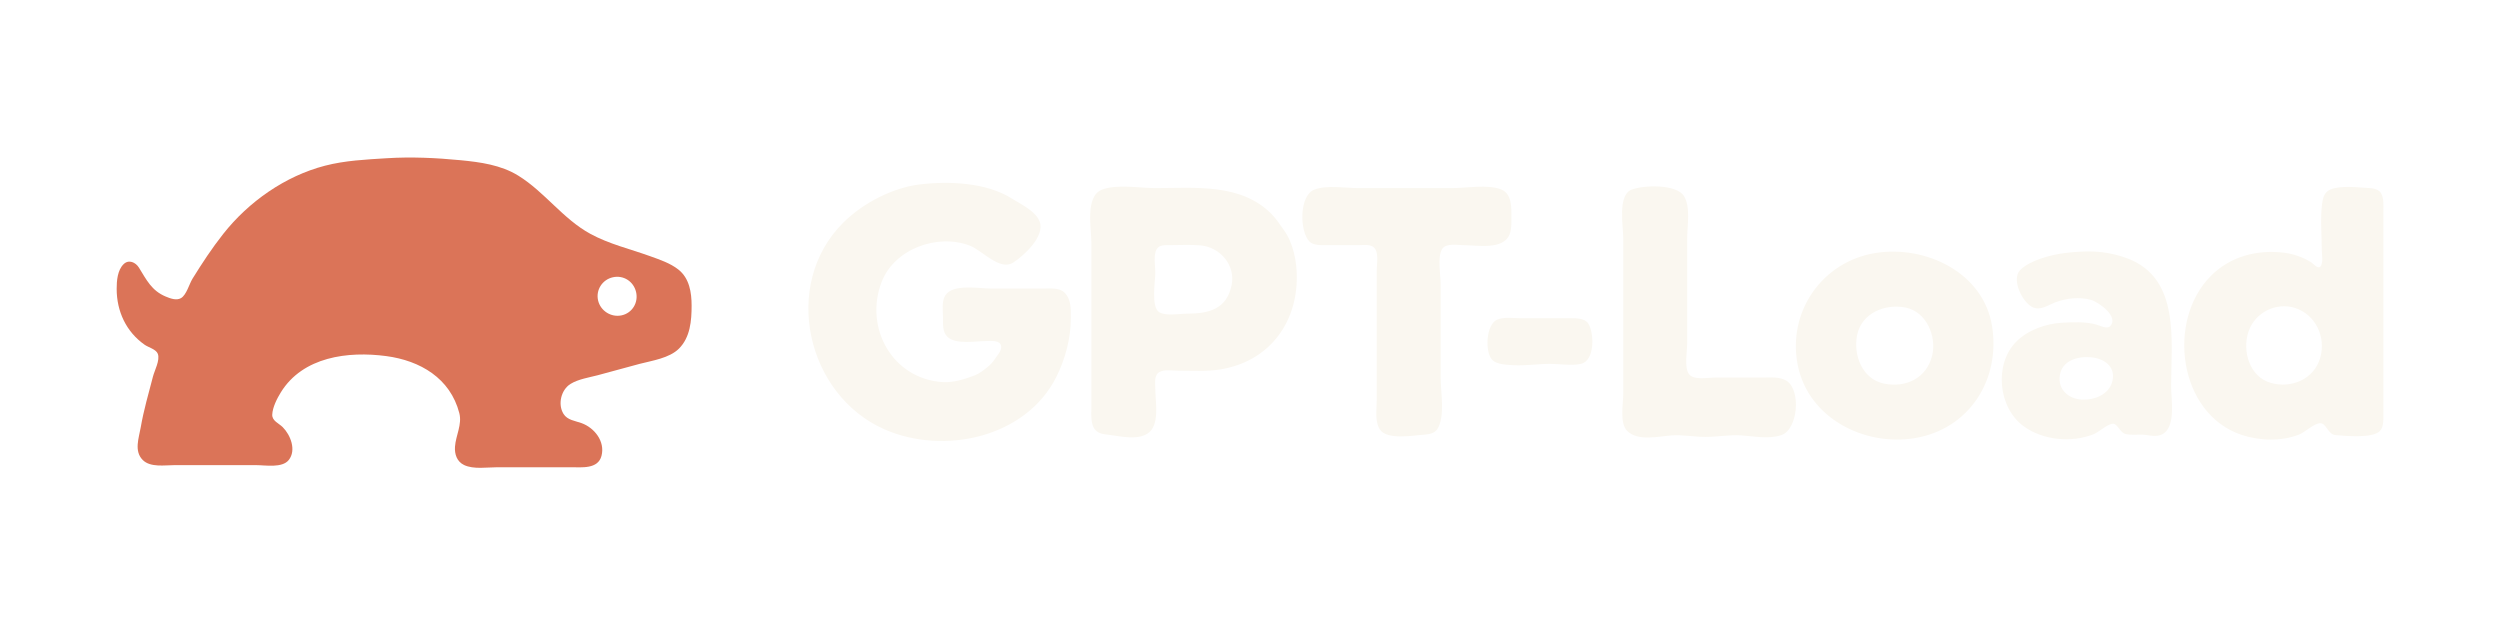
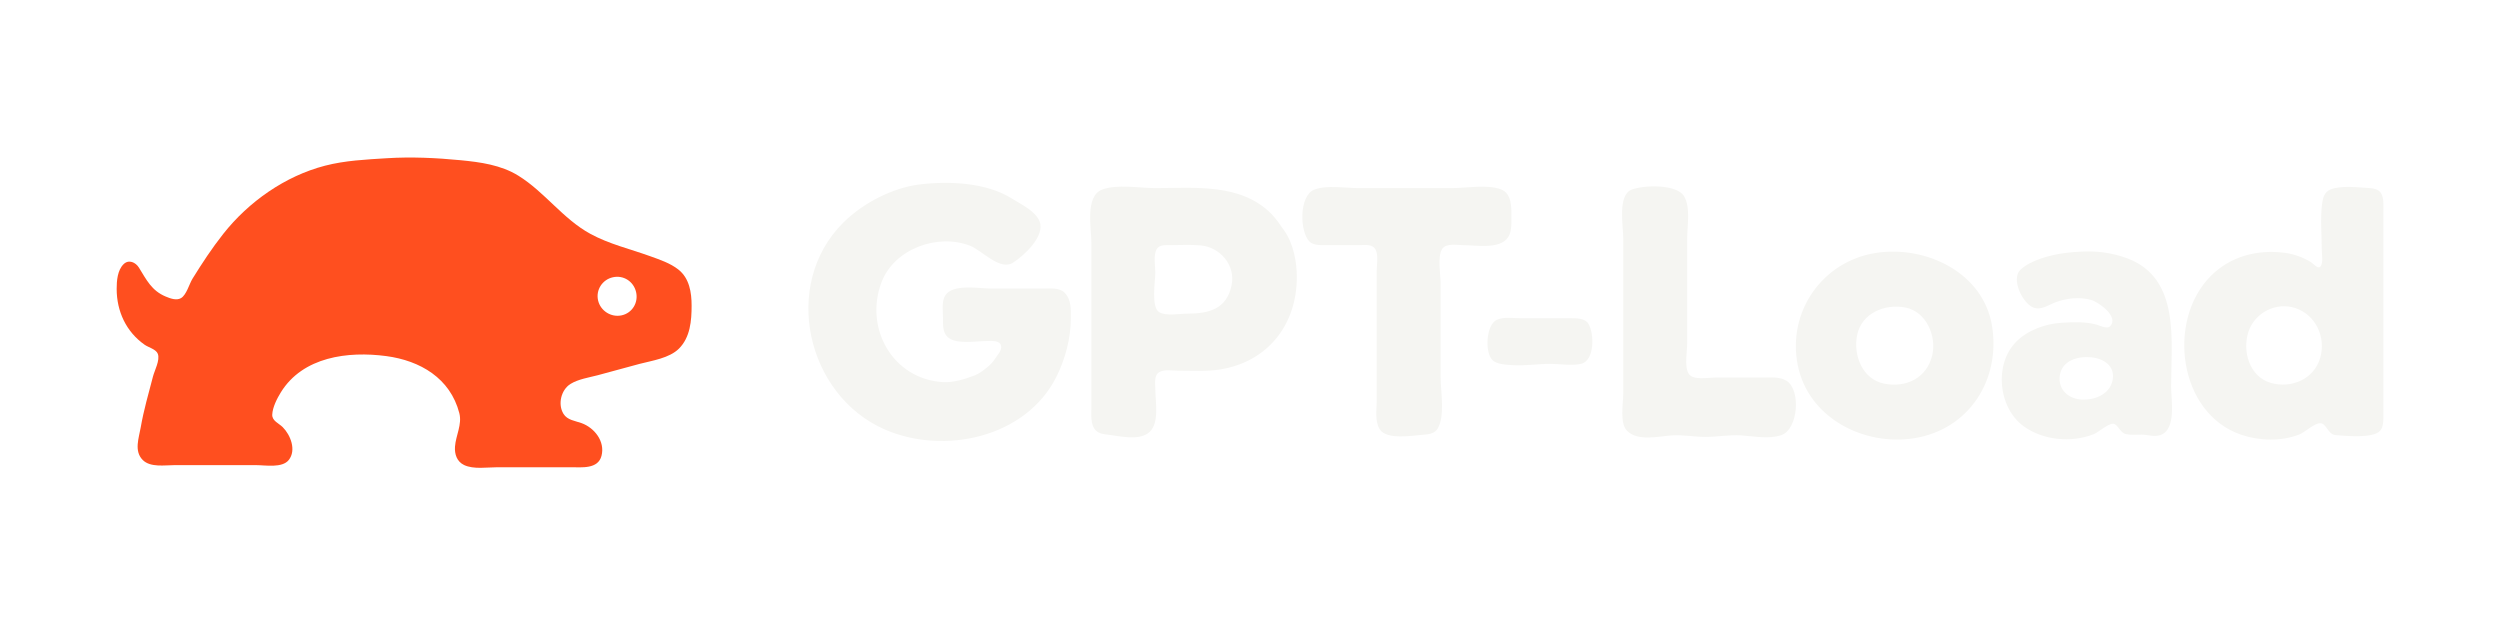
<svg xmlns="http://www.w3.org/2000/svg" width="1200" height="300" viewBox="0 0 1200 300" role="img" aria-labelledby="title description">
  <g transform="translate(0 0) scale(1)">
    <g id="mascot" transform="translate(56 75.7117) scale(0.5036)">
-       <path fill="#DB7458" fill-rule="evenodd" d="M 257.47 0.47 C 280.84 -0.99 304.38 0.1 327.65 2.35 C 346.64 4.19 366.32 6.86 382.88 17.12 C 407.97 32.65 425.34 58.28 451.47 72.53 C 469.41 82.31 489.13 86.89 508.24 93.76 C 517.44 97.08 527.63 100.44 535.41 106.59 C 545.92 114.88 548 128.45 548 141 C 548 155.44 546.7 171.18 535.94 181.94 C 526.87 191.01 510.4 193.38 498.47 196.47 C 485.06 199.95 471.76 203.88 458.35 207.35 C 450.09 209.5 439.94 211.04 432.59 215.59 C 423.59 221.16 420.23 234.99 425.88 244.12 C 429.61 250.13 436.95 250.74 443.06 252.94 C 455.36 257.37 465.69 270.34 462.12 284.12 C 458.79 296.97 443.26 295 433 295 C 409.67 295 386.33 295 363 295 C 353.26 295 340.17 297.21 331.12 292.88 C 324.26 289.6 321.96 282.55 322.47 275.35 C 323.23 264.7 329.4 254.24 326.59 243.41 C 317.96 210.15 289.31 193.37 256.94 189.06 C 220.4 184.19 177.47 189.7 156.53 223.53 C 152.9 229.4 148.6 237.81 148.29 244.82 C 148.03 250.84 154.62 253.15 158.24 256.76 C 165.74 264.26 171.43 278.72 164.06 288.06 C 157.78 296.01 141.76 293 133 293 C 107 293 81 293 55 293 C 45.74 293 32.14 295.38 24.88 288.12 C 16.35 279.59 21.19 267.1 22.94 256.94 C 25.76 240.6 30.44 224.6 34.59 208.59 C 36.14 202.62 41.47 193.01 39.24 186.94 C 37.61 182.53 30.3 180.81 26.71 178.29 C 9.06 165.94 0 146.4 0 125 C 0 117.31 0.74 107.31 6.53 101.53 C 11.47 96.59 18.08 99.67 21.24 104.76 C 28.41 116.36 33.31 126.71 46.71 132.29 C 50.98 134.08 56.91 136.36 61.29 133.82 C 66.56 130.78 69.15 120.37 72.29 115.29 C 81.45 100.5 90.79 86.26 101.59 72.59 C 125.83 41.89 160.6 17.44 198.59 7.59 C 217.75 2.62 237.8 1.7 257.47 0.47 Z M 458.88 136.12 C 461.21 145.98 471.28 152.37 481.24 150.24 C 491.44 148.05 497.45 138.08 495.06 127.94 C 492.68 117.9 483.1 111.68 472.94 113.94 C 462.9 116.17 456.5 126.06 458.88 136.12 Z" />
+       <path fill="#FF4F1F" fill-rule="evenodd" d="M 257.47 0.47 C 280.84 -0.99 304.38 0.1 327.65 2.35 C 346.64 4.19 366.32 6.86 382.88 17.12 C 407.97 32.65 425.34 58.28 451.47 72.53 C 469.41 82.31 489.13 86.89 508.24 93.76 C 517.44 97.08 527.63 100.44 535.41 106.59 C 545.92 114.88 548 128.45 548 141 C 548 155.44 546.7 171.18 535.94 181.94 C 526.87 191.01 510.4 193.38 498.47 196.47 C 485.06 199.95 471.76 203.88 458.35 207.35 C 450.09 209.5 439.94 211.04 432.59 215.59 C 423.59 221.16 420.23 234.99 425.88 244.12 C 429.61 250.13 436.95 250.74 443.06 252.94 C 455.36 257.37 465.69 270.34 462.12 284.12 C 458.79 296.97 443.26 295 433 295 C 409.67 295 386.33 295 363 295 C 353.26 295 340.17 297.21 331.12 292.88 C 324.26 289.6 321.96 282.55 322.47 275.35 C 323.23 264.7 329.4 254.24 326.59 243.41 C 317.96 210.15 289.31 193.37 256.94 189.06 C 220.4 184.19 177.47 189.7 156.53 223.53 C 152.9 229.4 148.6 237.81 148.29 244.82 C 148.03 250.84 154.62 253.15 158.24 256.76 C 165.74 264.26 171.43 278.72 164.06 288.06 C 157.78 296.01 141.76 293 133 293 C 107 293 81 293 55 293 C 45.74 293 32.14 295.38 24.88 288.12 C 16.35 279.59 21.19 267.1 22.94 256.94 C 25.76 240.6 30.44 224.6 34.59 208.59 C 36.14 202.62 41.47 193.01 39.24 186.94 C 37.61 182.53 30.3 180.81 26.71 178.29 C 9.06 165.94 0 146.4 0 125 C 0 117.31 0.74 107.31 6.53 101.53 C 11.47 96.59 18.08 99.67 21.24 104.76 C 28.41 116.36 33.31 126.71 46.71 132.29 C 50.98 134.08 56.91 136.36 61.29 133.82 C 66.56 130.78 69.15 120.37 72.29 115.29 C 81.45 100.5 90.79 86.26 101.59 72.59 C 125.83 41.89 160.6 17.44 198.59 7.59 C 217.75 2.62 237.8 1.7 257.47 0.47 Z M 458.88 136.12 C 461.21 145.98 471.28 152.37 481.24 150.24 C 491.44 148.05 497.45 138.08 495.06 127.94 C 492.68 117.9 483.1 111.68 472.94 113.94 C 462.9 116.17 456.5 126.06 458.88 136.12 Z" />
    </g>
    <g id="wordmark" transform="translate(388 88.0957) scale(1.0957)">
-       <path fill="#FAF7F0" fill-rule="evenodd" d="M 48.44 0.44 C 61.32 -1.17 78 -0.55 89.33 6.67 C 93.24 9.15 99.55 12.04 101.33 16.67 C 103.77 23.01 94.58 31.54 89.67 34.67 C 83.87 38.35 76.15 29.29 70.78 27.22 C 56.52 21.74 37.67 28.67 32.11 43.11 C 24.34 63.31 36.97 85.7 59 87 C 63.65 87.27 68.75 85.63 73 84 C 74.93 83.26 76.84 81.73 78.44 80.44 C 79.73 79.42 80.9 78.15 81.78 76.78 C 82.77 75.21 84.86 73.19 84.44 71.11 C 83.92 68.48 79.86 69 78 69 C 73.47 69 64.46 70.68 60.89 67.11 C 58.77 64.99 59 61.76 59 59 C 59 55.98 58.28 51.7 60 49 C 63.3 43.81 74.82 46 80 46 C 87.67 46 95.33 46 103 46 C 105.86 46 109.97 45.52 112.22 47.78 C 115.24 50.79 115 55.05 115 59 C 115 67.73 112.55 76.9 108.67 84.67 C 95.32 111.36 59.35 119.11 33.33 107.67 C -0.7 92.69 -11.97 44.41 15.22 17.22 C 19.76 12.68 25.29 8.86 31 6 C 36.32 3.34 42.52 1.19 48.44 0.44 Z M 128.67 2.67 C 135.15 0.17 145.1 2 152 2 C 169.36 2 189.34 -0.21 202.78 13.22 C 204.98 15.43 206.64 18.04 208.44 20.56 C 212.46 26.17 214 34.24 214 41 C 214 61.7 201.39 78.07 180.44 81.44 C 174.38 82.42 168.12 82 162 82 C 159.55 82 155.84 81.29 153.67 82.67 C 151.34 84.15 152 87.68 152 90 C 152 95.65 154.17 105.99 148.56 109.56 C 143.94 112.49 136.93 110.74 131.89 110.11 C 129.74 109.84 127.51 109.74 125.89 108.11 C 123.49 105.71 124 101.05 124 98 C 124 74 124 50 124 26 C 124 19.74 121.12 5.57 128.67 2.67 Z M 666.67 2.67 C 671.17 0.69 679.16 1.72 684 2 C 685.71 2.1 687.89 2.54 688.89 4.11 C 690.27 6.28 690 9.55 690 12 C 690 17 690 22 690 27 C 690 46 690 65 690 84 C 690 89.67 690 95.33 690 101 C 690 103.23 690.17 106.72 688.44 108.44 C 685.17 111.72 673.52 110.56 669.11 110.22 C 665.64 109.96 665.07 105 662.33 105 C 659.67 105 655.63 108.99 653 110 C 645.18 113.01 635.79 112.74 627.89 110.11 C 600.18 100.87 594.91 59.98 614.44 40.44 C 623.04 31.85 634.74 28.84 646.67 30.33 C 650.65 30.83 655.03 32.38 658.44 34.56 C 659.24 35.06 661.25 37.53 662.33 36.44 C 663.78 34.99 663 30.84 663 29 C 663 22.5 662.31 15.55 663.11 9.11 C 663.44 6.5 664.02 3.83 666.67 2.67 Z M 467.44 30.44 C 489.36 26.91 514.76 38.89 518.56 62.44 C 522.34 85.91 508.52 107.69 484.56 111.56 C 462.45 115.12 438.08 102.74 433.44 79.56 C 428.78 56.22 444.13 34.21 467.44 30.44 Z M 550.44 30.44 C 555.7 29.79 561.62 29.45 566.89 30.11 C 570.73 30.59 574.49 31.5 578.11 32.89 C 601.1 41.73 597 69.19 597 89 C 597 94.7 599.48 107.8 592.22 110.22 C 589.63 111.09 586.63 110 584 110 C 581.77 110 579.42 110.22 577.22 109.78 C 574.6 109.25 573.6 105.22 571.56 105.22 C 569.22 105.22 565.24 108.98 562.89 109.89 C 553.21 113.61 541.04 112.5 532.56 106.44 C 521.25 98.37 519.29 79.16 529.22 69.22 C 534.23 64.21 542.02 61.41 549 61 C 553.8 60.72 559.56 60.45 564.22 61.78 C 565.67 62.19 568.92 63.86 570.22 62.56 C 574.43 58.35 565.1 51.89 562 51 C 556.91 49.55 551.04 50.22 546.11 52.11 C 543.14 53.25 540 55.62 536.67 54.33 C 531.99 52.53 526.81 41.96 530.89 37.89 C 535.24 33.54 544.58 31.18 550.44 30.44 Z M 221.67 2.67 C 227.15 0.56 235.19 2 241 2 C 254.67 2 268.33 2 282 2 C 288.28 2 297.53 0.28 303.44 2.56 C 308.33 4.44 308 10.71 308 15 C 308 17.39 308.1 19.95 307.22 22.22 C 304.51 29.28 292.84 27 287 27 C 284.34 27 279.37 25.98 277.67 28.67 C 275.48 32.11 277 40.01 277 44 C 277 57.67 277 71.33 277 85 C 277 91.29 279.07 102.03 275.56 107.56 C 274.4 109.36 271.98 109.88 270 110 C 265.37 110.27 253.46 112.59 250.33 107.67 C 248.1 104.16 249 98.95 249 95 C 249 85.67 249 76.33 249 67 C 249 57.33 249 47.67 249 38 C 249 35.18 250.17 29.47 247.33 27.67 C 245.57 26.54 242.98 27 241 27 C 236.33 27 231.67 27 227 27 C 224.77 27 221.28 27.17 219.56 25.44 C 215.17 21.06 214.94 5.25 221.67 2.67 Z M 360.67 2.67 C 365.88 0.66 380.2 0.16 383.56 5.44 C 386.59 10.21 385 18.62 385 24 C 385 39.33 385 54.67 385 70 C 385 73.56 383.7 80.25 385.67 83.33 C 387.56 86.3 394.03 85 397 85 C 404 85 411 85 418 85 C 421.4 85 425.53 84.52 428.56 86.44 C 434.98 90.54 433.56 107.78 426.22 110.22 C 420.64 112.08 414.36 110.71 408.67 110.33 C 403.56 109.99 398.16 111 393 111 C 388.16 111 383.12 110.01 378.33 110.33 C 372.46 110.73 363.41 113.07 358.67 108.33 C 355.34 105.01 357 96.25 357 92 C 357 69.33 357 46.67 357 24 C 357 18.75 354.41 5.07 360.67 2.67 Z M 492.33 75.33 C 494.36 66.94 489.81 56.16 480.67 54.33 C 471.73 52.55 461.4 56.68 459.44 66.44 C 457.69 75.22 461.72 85.74 471.33 87.67 C 480.95 89.59 489.96 85.15 492.33 75.33 Z M 185.44 44.44 C 187.19 35.71 180.34 27.88 171.89 27.11 C 167.32 26.7 162.59 27 158 27 C 156.11 27 153.83 26.83 152.67 28.67 C 151.05 31.21 152 36.1 152 39 C 152 42.79 150.06 54.04 153.67 56.33 C 156.58 58.18 162.66 57 166 57 C 175.59 57 183.35 54.93 185.44 44.44 Z M 662.33 76.33 C 664.91 67.33 660.37 57.53 651.44 54.56 C 643.16 51.79 633.71 56.42 630.89 64.89 C 628.04 73.44 631.36 84.67 640.67 87.33 C 649.68 89.91 659.65 85.71 662.33 76.33 Z M 301.67 59.67 C 304.69 58.34 308.79 59 312 59 C 319.33 59 326.67 59 334 59 C 336.41 59 340.17 58.98 341.67 61.33 C 344.34 65.53 344.6 77.66 338.44 79 C 334.29 79.9 329.26 79 325 79 C 319.53 79 313.86 79.92 308.44 79.56 C 305.9 79.39 301.58 79.25 299.67 77.33 C 296.25 73.91 296.9 61.77 301.67 59.67 Z M 571.33 86.33 C 572.69 80.01 567.54 76.62 561.89 76.11 C 556.01 75.58 549.11 77.57 548.22 84.22 C 547.4 90.41 552.25 94.46 558.11 94.67 C 563.7 94.86 570.06 92.26 571.33 86.33 Z" />
+       <path fill="#F5F5F2" fill-rule="evenodd" d="M 48.44 0.44 C 61.32 -1.17 78 -0.55 89.33 6.67 C 93.24 9.15 99.55 12.04 101.33 16.67 C 103.77 23.01 94.58 31.54 89.67 34.67 C 83.87 38.35 76.15 29.29 70.78 27.22 C 56.52 21.74 37.67 28.67 32.11 43.11 C 24.34 63.31 36.97 85.7 59 87 C 63.65 87.27 68.75 85.63 73 84 C 74.93 83.26 76.84 81.73 78.44 80.44 C 79.73 79.42 80.9 78.15 81.78 76.78 C 82.77 75.21 84.86 73.19 84.44 71.11 C 83.92 68.48 79.86 69 78 69 C 73.47 69 64.46 70.68 60.89 67.11 C 58.77 64.99 59 61.76 59 59 C 59 55.98 58.28 51.7 60 49 C 63.3 43.81 74.82 46 80 46 C 87.67 46 95.33 46 103 46 C 105.86 46 109.97 45.52 112.22 47.78 C 115.24 50.79 115 55.05 115 59 C 115 67.73 112.55 76.9 108.67 84.67 C 95.32 111.36 59.35 119.11 33.33 107.67 C -0.7 92.69 -11.97 44.41 15.22 17.22 C 19.76 12.68 25.29 8.86 31 6 C 36.32 3.34 42.52 1.19 48.44 0.44 Z M 128.67 2.67 C 135.15 0.17 145.1 2 152 2 C 169.36 2 189.34 -0.21 202.78 13.22 C 204.98 15.43 206.64 18.04 208.44 20.56 C 212.46 26.17 214 34.24 214 41 C 214 61.7 201.39 78.07 180.44 81.44 C 174.38 82.42 168.12 82 162 82 C 159.55 82 155.84 81.29 153.67 82.67 C 151.34 84.15 152 87.68 152 90 C 152 95.65 154.17 105.99 148.56 109.56 C 143.94 112.49 136.93 110.74 131.89 110.11 C 129.74 109.84 127.51 109.74 125.89 108.11 C 123.49 105.71 124 101.05 124 98 C 124 74 124 50 124 26 C 124 19.74 121.12 5.57 128.67 2.67 Z M 666.67 2.67 C 671.17 0.69 679.16 1.72 684 2 C 685.71 2.1 687.89 2.54 688.89 4.11 C 690.27 6.28 690 9.55 690 12 C 690 17 690 22 690 27 C 690 46 690 65 690 84 C 690 89.67 690 95.33 690 101 C 690 103.23 690.17 106.72 688.44 108.44 C 685.17 111.72 673.52 110.56 669.11 110.22 C 665.64 109.96 665.07 105 662.33 105 C 659.67 105 655.63 108.99 653 110 C 645.18 113.01 635.79 112.74 627.89 110.11 C 600.18 100.87 594.91 59.98 614.44 40.44 C 623.04 31.85 634.74 28.84 646.67 30.33 C 650.65 30.83 655.03 32.38 658.44 34.56 C 659.24 35.06 661.25 37.53 662.33 36.44 C 663.78 34.99 663 30.84 663 29 C 663 22.5 662.31 15.55 663.11 9.11 C 663.44 6.5 664.02 3.83 666.67 2.67 Z M 467.44 30.44 C 489.36 26.91 514.76 38.89 518.56 62.44 C 522.34 85.91 508.52 107.69 484.56 111.56 C 462.45 115.12 438.08 102.74 433.44 79.56 C 428.78 56.22 444.13 34.21 467.44 30.44 Z M 550.44 30.44 C 555.7 29.79 561.62 29.45 566.89 30.11 C 570.73 30.59 574.49 31.5 578.11 32.89 C 601.1 41.73 597 69.19 597 89 C 597 94.7 599.48 107.8 592.22 110.22 C 589.63 111.09 586.63 110 584 110 C 581.77 110 579.42 110.22 577.22 109.78 C 574.6 109.25 573.6 105.22 571.56 105.22 C 569.22 105.22 565.24 108.98 562.89 109.89 C 553.21 113.61 541.04 112.5 532.56 106.44 C 521.25 98.37 519.29 79.16 529.22 69.22 C 534.23 64.21 542.02 61.41 549 61 C 553.8 60.72 559.56 60.45 564.22 61.78 C 565.67 62.19 568.92 63.86 570.22 62.56 C 574.43 58.35 565.1 51.89 562 51 C 556.91 49.55 551.04 50.22 546.11 52.11 C 543.14 53.25 540 55.62 536.67 54.33 C 531.99 52.53 526.81 41.96 530.89 37.89 C 535.24 33.54 544.58 31.18 550.44 30.44 Z M 221.67 2.67 C 227.15 0.56 235.19 2 241 2 C 254.67 2 268.33 2 282 2 C 288.28 2 297.53 0.28 303.44 2.56 C 308.33 4.44 308 10.71 308 15 C 308 17.39 308.1 19.95 307.22 22.22 C 304.51 29.28 292.84 27 287 27 C 284.34 27 279.37 25.98 277.67 28.67 C 275.48 32.11 277 40.01 277 44 C 277 57.67 277 71.33 277 85 C 277 91.29 279.07 102.03 275.56 107.56 C 274.4 109.36 271.98 109.88 270 110 C 265.37 110.27 253.46 112.59 250.33 107.67 C 248.1 104.16 249 98.95 249 95 C 249 85.67 249 76.33 249 67 C 249 57.33 249 47.67 249 38 C 249 35.18 250.17 29.47 247.33 27.67 C 245.57 26.54 242.98 27 241 27 C 236.33 27 231.67 27 227 27 C 224.77 27 221.28 27.17 219.56 25.44 C 215.17 21.06 214.94 5.25 221.67 2.67 Z M 360.67 2.67 C 365.88 0.66 380.2 0.16 383.56 5.44 C 386.59 10.21 385 18.62 385 24 C 385 39.33 385 54.67 385 70 C 385 73.56 383.7 80.25 385.67 83.33 C 387.56 86.3 394.03 85 397 85 C 404 85 411 85 418 85 C 421.4 85 425.53 84.52 428.56 86.44 C 434.98 90.54 433.56 107.78 426.22 110.22 C 420.64 112.08 414.36 110.71 408.67 110.33 C 403.56 109.99 398.16 111 393 111 C 388.16 111 383.12 110.01 378.33 110.33 C 372.46 110.73 363.41 113.07 358.67 108.33 C 355.34 105.01 357 96.25 357 92 C 357 69.33 357 46.67 357 24 C 357 18.75 354.41 5.07 360.67 2.67 Z M 492.33 75.33 C 494.36 66.94 489.81 56.16 480.67 54.33 C 471.73 52.55 461.4 56.68 459.44 66.44 C 457.69 75.22 461.72 85.74 471.33 87.67 C 480.95 89.59 489.96 85.15 492.33 75.33 Z M 185.44 44.44 C 187.19 35.71 180.34 27.88 171.89 27.11 C 167.32 26.7 162.59 27 158 27 C 156.11 27 153.83 26.83 152.67 28.67 C 151.05 31.21 152 36.1 152 39 C 152 42.79 150.06 54.04 153.67 56.33 C 156.58 58.18 162.66 57 166 57 C 175.59 57 183.35 54.93 185.44 44.44 Z M 662.33 76.33 C 664.91 67.33 660.37 57.53 651.44 54.56 C 643.16 51.79 633.71 56.42 630.89 64.89 C 628.04 73.44 631.36 84.67 640.67 87.33 C 649.68 89.91 659.65 85.71 662.33 76.33 Z M 301.67 59.67 C 304.69 58.34 308.79 59 312 59 C 319.33 59 326.67 59 334 59 C 336.41 59 340.17 58.98 341.67 61.33 C 344.34 65.53 344.6 77.66 338.44 79 C 334.29 79.9 329.26 79 325 79 C 319.53 79 313.86 79.92 308.44 79.56 C 305.9 79.39 301.58 79.25 299.67 77.33 C 296.25 73.91 296.9 61.77 301.67 59.67 Z M 571.33 86.33 C 572.69 80.01 567.54 76.62 561.89 76.11 C 556.01 75.58 549.11 77.57 548.22 84.22 C 547.4 90.41 552.25 94.46 558.11 94.67 C 563.7 94.86 570.06 92.26 571.33 86.33 Z" />
    </g>
  </g>
</svg>
